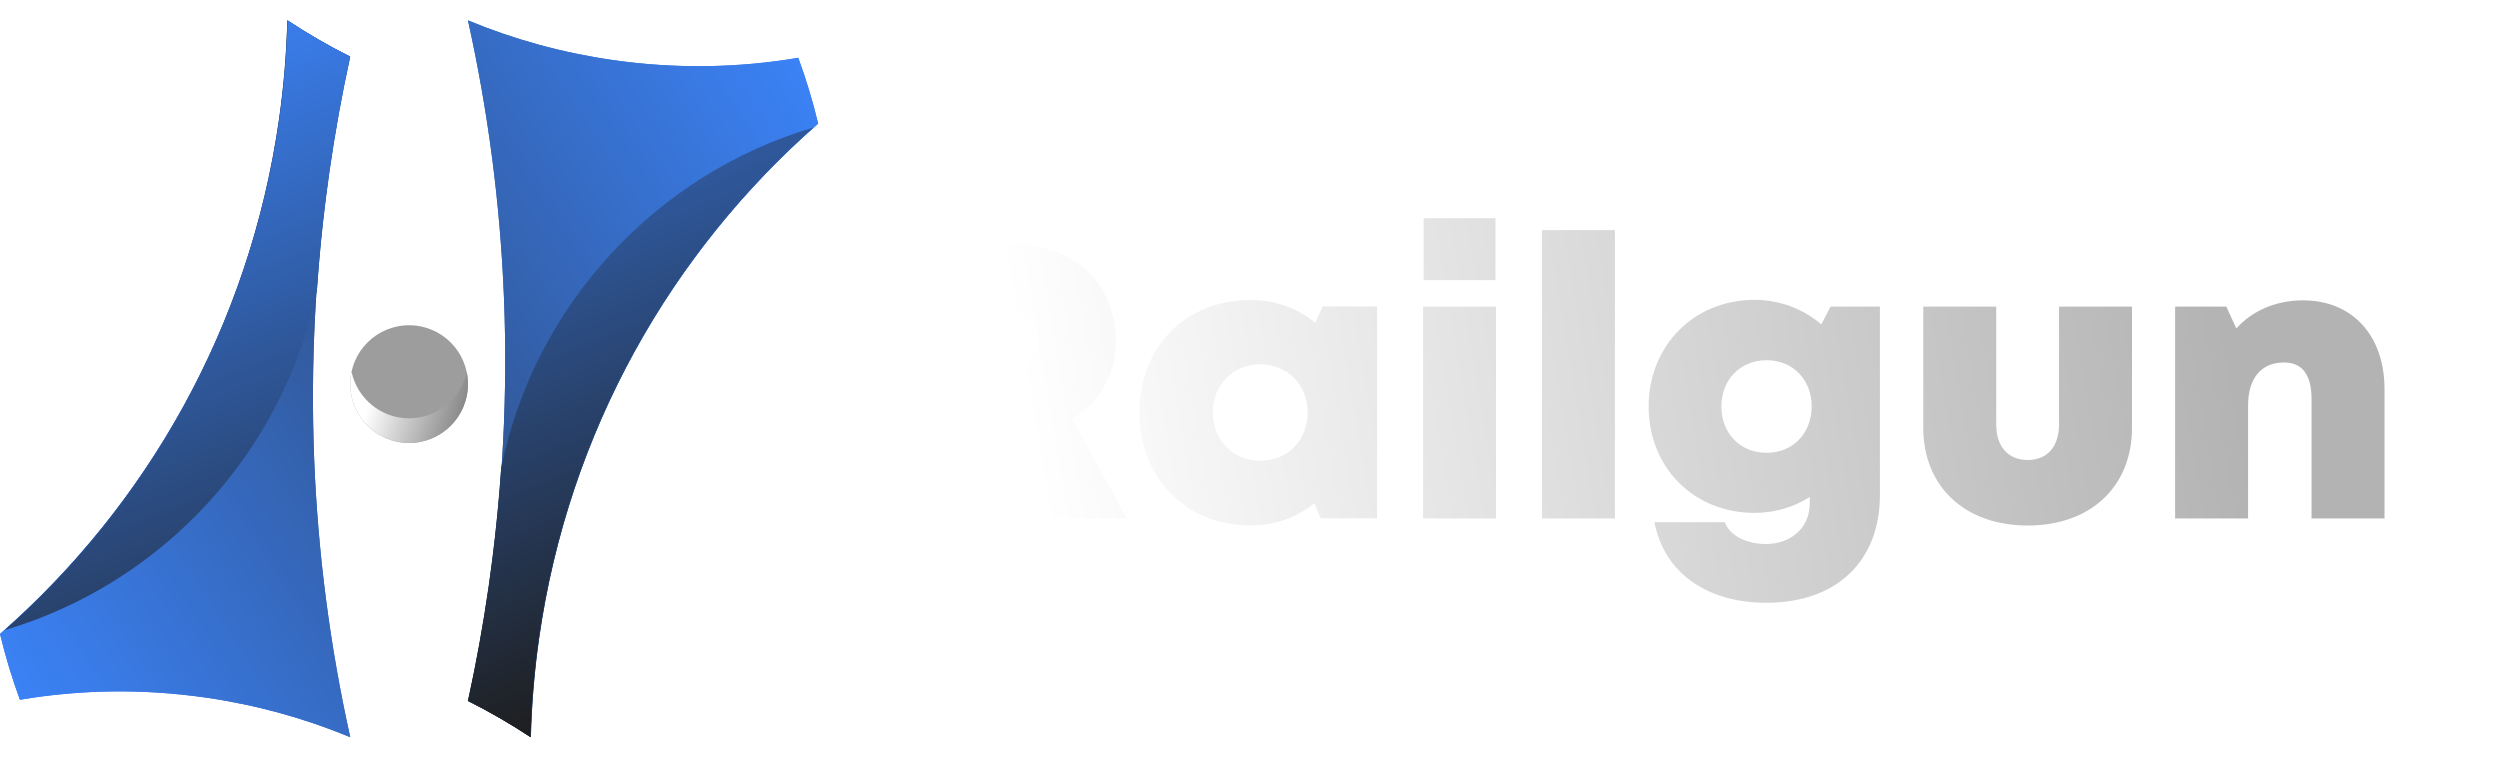
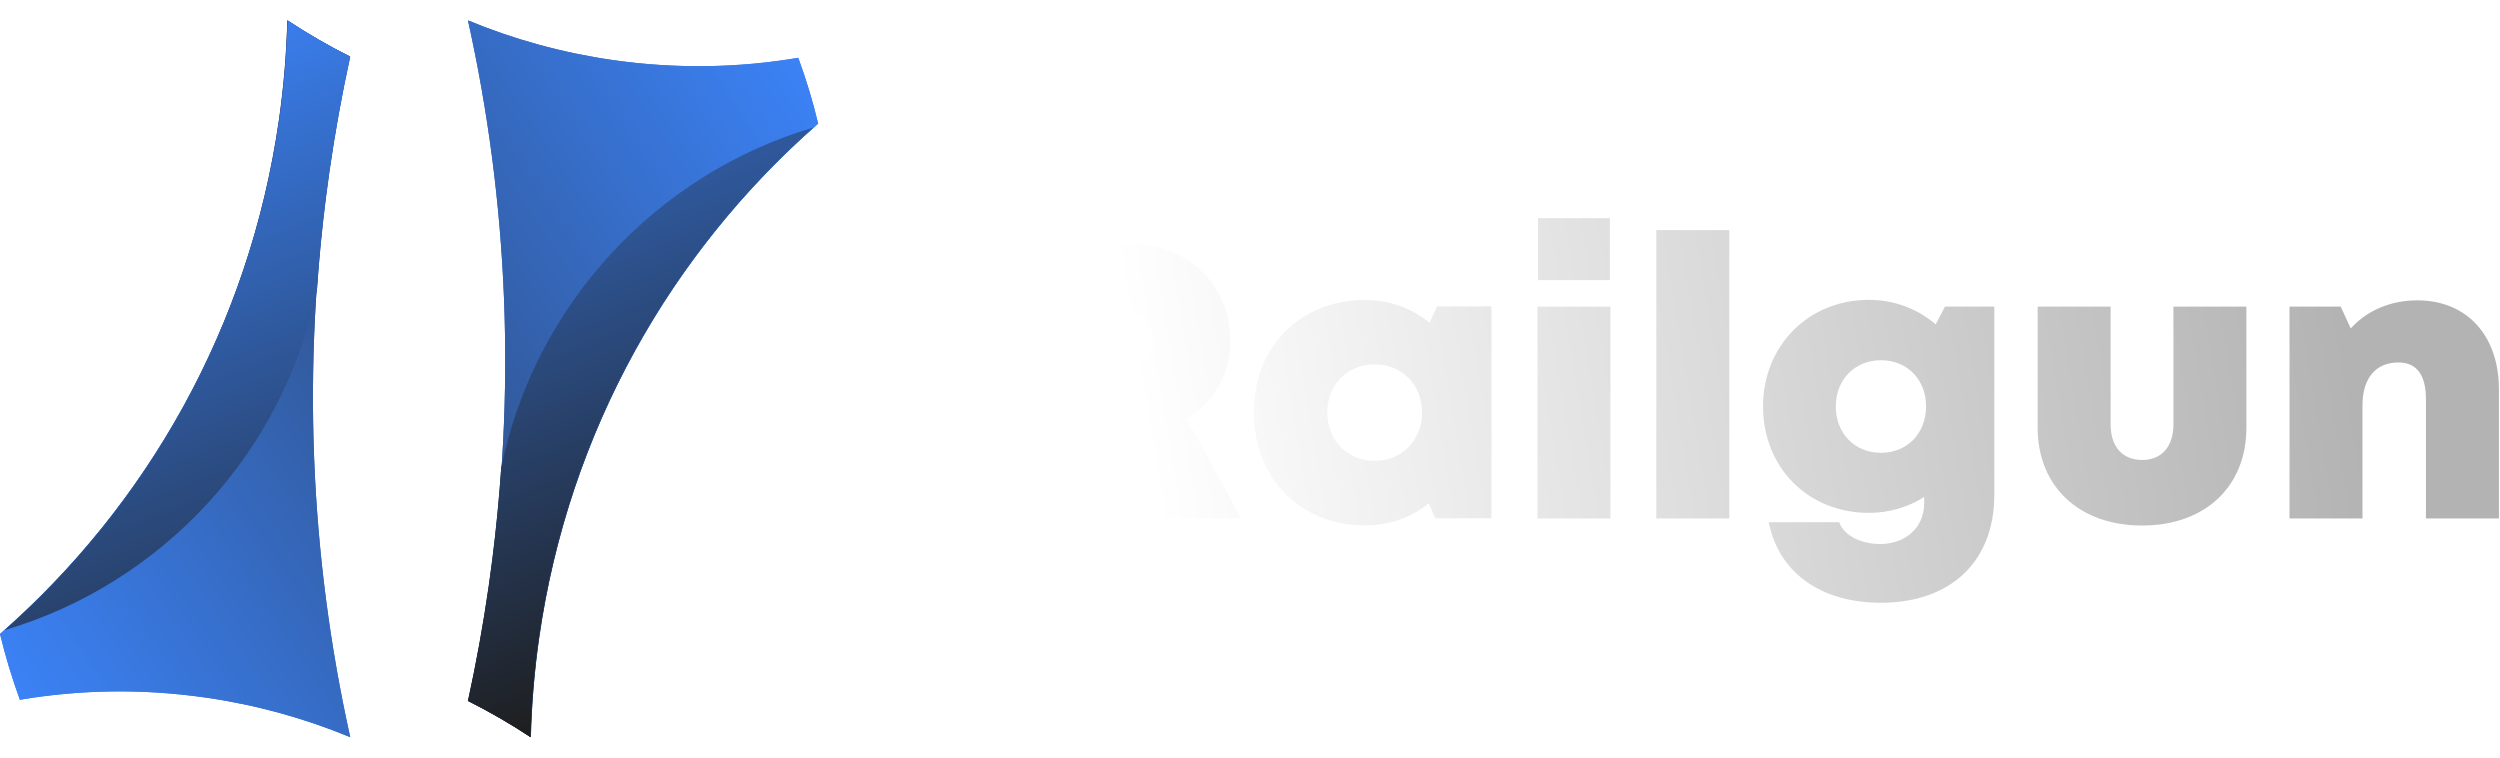
<svg xmlns="http://www.w3.org/2000/svg" width="100%" height="100%" viewBox="0 0 3300 1000" version="1.1" xml:space="preserve" style="fill-rule:evenodd;clip-rule:evenodd;stroke-linecap:round;stroke-linejoin:round;stroke-miterlimit:1.5;">
  <g transform="matrix(1,0,0,1,0,-1160.095)">
    <g id="Artboard1" transform="matrix(3.055556,0,0,1,0,1160.095)">
      <rect x="0" y="0" width="1080" height="1000" style="fill:none;" />
      <clipPath id="_clip1">
        <rect x="0" y="0" width="1080" height="1000" />
      </clipPath>
      <g clip-path="url(#_clip1)">
-         <g transform="matrix(0.909091,0,0,1,0,0)">
-           <g transform="matrix(0.36,0,0,1,0,0)">
-             <g transform="matrix(4.450591,0.638651,-0.638651,4.450591,-1294.149,-2053.3)">
-               <path d="M376.219,595.39C413.379,552.123 435.845,495.877 435.845,434.425C435.845,424.506 435.26,414.722 434.122,405.107C440.489,408.126 447.065,410.775 453.822,413.026C452.997,424.319 452.577,435.724 452.577,447.226C452.577,504.788 463.092,559.914 482.304,610.786C468.316,607.207 453.66,605.304 438.563,605.304C419.797,605.304 401.713,608.244 384.746,613.689C381.568,607.783 378.718,601.675 376.219,595.39Z" style="fill:url(#_Linear2);stroke:black;stroke-opacity:0;stroke-width:0.22px;" />
-             </g>
-             <g transform="matrix(-1.612956,-0,0,-1.612956,1445.758,1320.016)">
-               <path d="M659.905,801.006C643.848,790.422 627.099,780.74 609.718,772.042C616.468,741.206 622.142,709.9 626.697,678.159C627.728,670.977 628.697,663.799 629.606,656.627C632.785,631.529 635.218,606.501 636.923,581.567C663.978,448.166 763.458,340.921 892.473,302.724C774.711,407.178 691.89,552.246 667.802,720.109C663.874,747.481 661.615,774.711 660.949,801.696C660.601,801.465 660.253,801.235 659.905,801.006Z" style="fill:url(#_Linear3);" />
-             </g>
+         <g transform="matrix(0.327273,0,0,1,0,0)">
+           <g transform="matrix(4.450591,0.638651,-0.638651,4.450591,-1294.149,-2053.3)">
+             <path d="M376.219,595.39C413.379,552.123 435.845,495.877 435.845,434.425C435.845,424.506 435.26,414.722 434.122,405.107C440.489,408.126 447.065,410.775 453.822,413.026C452.997,424.319 452.577,435.724 452.577,447.226C452.577,504.788 463.092,559.914 482.304,610.786C468.316,607.207 453.66,605.304 438.563,605.304C419.797,605.304 401.713,608.244 384.746,613.689C381.568,607.783 378.718,601.675 376.219,595.39Z" style="fill:url(#_Linear2);stroke:black;stroke-opacity:0;stroke-width:0.22px;" />
          </g>
-           <g transform="matrix(0.36,0,0,1,0,0)">
-             <g transform="matrix(-4.450591,-0.638651,0.638651,-4.450591,2374.149,3053.3)">
-               <path d="M376.219,595.39C413.379,552.123 435.845,495.877 435.845,434.425C435.845,424.506 435.26,414.722 434.122,405.107C440.489,408.126 447.065,410.775 453.822,413.026C452.997,424.319 452.577,435.724 452.577,447.226C452.577,504.788 463.092,559.914 482.304,610.786C468.316,607.207 453.66,605.304 438.563,605.304C419.797,605.304 401.713,608.244 384.746,613.689C381.568,607.783 378.718,601.675 376.219,595.39Z" style="fill:url(#_Linear4);stroke:black;stroke-opacity:0;stroke-width:0.22px;" />
-             </g>
-             <g transform="matrix(1.612956,0,-0,1.612956,-365.7583,-320.0165)">
-               <path d="M659.905,801.006C643.848,790.422 627.099,780.74 609.718,772.042C616.468,741.206 622.142,709.9 626.697,678.159C627.728,670.977 628.697,663.799 629.606,656.627C632.785,631.529 635.218,606.501 636.923,581.567C663.978,448.166 763.458,340.921 892.473,302.724C774.711,407.178 691.89,552.246 667.802,720.109C663.874,747.481 661.615,774.711 660.949,801.696C660.601,801.465 660.253,801.235 659.905,801.006Z" style="fill:url(#_Linear5);" />
-             </g>
-           </g>
-           <g transform="matrix(0.36,0,0,1,0,0)">
-             <g transform="matrix(4.450591,0.638651,-0.638651,4.450591,-1294.149,-2053.3)">
-               <path d="M376.219,595.39C413.379,552.123 435.845,495.877 435.845,434.425C435.845,424.506 435.26,414.722 434.122,405.107C440.489,408.126 447.065,410.775 453.822,413.026C452.997,424.319 452.577,435.724 452.577,447.226C452.577,504.788 463.092,559.914 482.304,610.786C468.316,607.207 453.66,605.304 438.563,605.304C419.797,605.304 401.713,608.244 384.746,613.689C381.568,607.783 378.718,601.675 376.219,595.39Z" style="fill:url(#_Linear6);stroke:black;stroke-opacity:0;stroke-width:0.22px;" />
-             </g>
-             <g transform="matrix(-1.612956,-0,0,-1.612956,1445.758,1320.016)">
-               <path d="M659.905,801.006C643.848,790.422 627.099,780.74 609.718,772.042C616.468,741.206 622.142,709.9 626.697,678.159C627.728,670.977 628.697,663.799 629.606,656.627C632.785,631.529 635.218,606.501 636.923,581.567C663.978,448.166 763.458,340.921 892.473,302.724C774.711,407.178 691.89,552.246 667.802,720.109C663.874,747.481 661.615,774.711 660.949,801.696C660.601,801.465 660.253,801.235 659.905,801.006Z" style="fill:url(#_Linear7);" />
-             </g>
-           </g>
-           <g transform="matrix(0.36,0,0,1,0,0)">
-             <g transform="matrix(-4.450591,-0.638651,0.638651,-4.450591,2374.149,3053.3)">
-               <path d="M376.219,595.39C413.379,552.123 435.845,495.877 435.845,434.425C435.845,424.506 435.26,414.722 434.122,405.107C440.489,408.126 447.065,410.775 453.822,413.026C452.997,424.319 452.577,435.724 452.577,447.226C452.577,504.788 463.092,559.914 482.304,610.786C468.316,607.207 453.66,605.304 438.563,605.304C419.797,605.304 401.713,608.244 384.746,613.689C381.568,607.783 378.718,601.675 376.219,595.39Z" style="fill:url(#_Linear8);stroke:black;stroke-opacity:0;stroke-width:0.22px;" />
-             </g>
-             <g transform="matrix(1.612956,0,-0,1.612956,-365.7583,-320.0165)">
-               <path d="M659.905,801.006C643.848,790.422 627.099,780.74 609.718,772.042C616.468,741.206 622.142,709.9 626.697,678.159C627.728,670.977 628.697,663.799 629.606,656.627C632.785,631.529 635.218,606.501 636.923,581.567C663.978,448.166 763.458,340.921 892.473,302.724C774.711,407.178 691.89,552.246 667.802,720.109C663.874,747.481 661.615,774.711 660.949,801.696C660.601,801.465 660.253,801.235 659.905,801.006Z" style="fill:url(#_Linear9);" />
-             </g>
-           </g>
-           <g transform="matrix(1.765626,0,0,4.904516,-686.8853,-3053.396)">
-             <circle cx="499.135" cy="725.946" r="15.841" style="fill:rgb(157,157,157);stroke:black;stroke-opacity:0;stroke-width:0.2px;" />
-           </g>
-           <g transform="matrix(1.765626,0,0,4.904516,-686.8853,-3053.396)">
-             <path d="M514.627,722.63C514.855,723.699 514.975,724.809 514.975,725.946C514.975,734.689 507.878,741.786 499.135,741.786C490.392,741.786 483.294,734.689 483.294,725.946C483.294,724.809 483.414,723.699 483.643,722.63C485.169,729.783 491.529,735.155 499.135,735.155C506.74,735.155 513.101,729.783 514.627,722.63Z" style="fill:url(#_Linear10);stroke:black;stroke-opacity:0;stroke-width:0.2px;" />
+           <g transform="matrix(-1.612956,-0,0,-1.612956,1445.758,1320.016)">
+             <path d="M659.905,801.006C643.848,790.422 627.099,780.74 609.718,772.042C616.468,741.206 622.142,709.9 626.697,678.159C627.728,670.977 628.697,663.799 629.606,656.627C632.785,631.529 635.218,606.501 636.923,581.567C663.978,448.166 763.458,340.921 892.473,302.724C774.711,407.178 691.89,552.246 667.802,720.109C663.874,747.481 661.615,774.711 660.949,801.696C660.601,801.465 660.253,801.235 659.905,801.006Z" style="fill:url(#_Linear3);" />
          </g>
        </g>
-         <g transform="matrix(3.389514,0,0,10.35685,-3287.389,-16602.511)">
-           <path d="M1102.718,1669.126L1113.48,1669.126L1106.531,1656.407C1109.988,1654.337 1112.086,1650.817 1112.086,1646.518C1112.086,1639.197 1106.617,1634.127 1099.071,1634.127L1083.901,1634.127L1083.901,1669.127L1093.543,1669.127L1093.543,1658.426L1097.04,1658.426L1102.718,1669.126ZM1093.543,1642.695L1097.948,1642.695C1100.643,1642.695 1102.195,1644.298 1102.195,1646.489C1102.195,1648.68 1100.643,1650.305 1097.948,1650.305L1093.543,1650.305L1093.543,1642.695Z" style="fill:url(#_Linear11);fill-rule:nonzero;" />
-           <path d="M1138.451,1642.098L1137.5,1644.186C1135.271,1642.346 1132.43,1641.284 1129.25,1641.284C1120.994,1641.284 1115.093,1647.236 1115.093,1655.598C1115.093,1663.989 1120.994,1670.012 1129.25,1670.012C1132.386,1670.012 1135.186,1668.98 1137.397,1667.189L1138.193,1669.098L1145.383,1669.098L1145.383,1642.098L1138.451,1642.098ZM1130.493,1661.777C1127.01,1661.777 1124.45,1659.145 1124.45,1655.619C1124.45,1652.115 1126.989,1649.483 1130.493,1649.483C1133.977,1649.483 1136.537,1652.115 1136.537,1655.619C1136.537,1659.145 1133.977,1661.777 1130.493,1661.777Z" style="fill:url(#_Linear12);fill-rule:nonzero;" />
-           <path d="M1151.315,1638.748L1160.472,1638.748L1160.472,1630.855L1151.315,1630.855L1151.315,1638.748ZM1151.244,1669.126L1160.544,1669.126L1160.544,1642.126L1151.244,1642.126L1151.244,1669.126Z" style="fill:url(#_Linear13);fill-rule:nonzero;" />
-           <rect x="1166.393" y="1632.376" width="9.3" height="36.75" style="fill:url(#_Linear14);fill-rule:nonzero;" />
-           <path d="M1203.18,1642.126L1202.001,1644.392C1199.712,1642.435 1196.753,1641.263 1193.485,1641.263C1185.743,1641.263 1179.992,1647.144 1179.992,1654.842C1179.992,1662.655 1185.743,1668.413 1193.485,1668.413C1196.09,1668.413 1198.501,1667.674 1200.53,1666.387L1200.53,1667.192C1200.53,1670.403 1198.026,1672.384 1194.909,1672.384C1192.65,1672.384 1190.346,1671.411 1189.701,1669.606L1180.727,1669.606C1181.969,1676.005 1187.333,1679.869 1194.995,1679.869C1203.913,1679.869 1209.468,1674.612 1209.468,1666.127L1209.468,1642.127L1203.18,1642.126ZM1195.028,1660.756C1191.66,1660.756 1189.265,1658.282 1189.265,1654.842C1189.265,1651.432 1191.689,1648.958 1195.029,1648.958C1198.376,1648.958 1200.771,1651.432 1200.771,1654.842C1200.771,1658.282 1198.368,1660.756 1195.029,1660.756L1195.028,1660.756Z" style="fill:url(#_Linear15);fill-rule:nonzero;" />
-           <path d="M1228.311,1670.026C1236.286,1670.026 1241.598,1665.106 1241.598,1657.548L1241.598,1642.126L1232.298,1642.126L1232.298,1657.143C1232.298,1659.966 1230.795,1661.673 1228.311,1661.673C1225.826,1661.673 1224.293,1659.995 1224.293,1657.143L1224.293,1642.126L1214.993,1642.126L1214.993,1657.548C1214.993,1665.106 1220.335,1670.026 1228.311,1670.026Z" style="fill:url(#_Linear16);fill-rule:nonzero;" />
-           <path d="M1263.395,1641.326C1259.904,1641.326 1256.906,1642.669 1254.896,1644.909L1253.618,1642.127L1247.093,1642.127L1247.093,1669.127L1256.393,1669.127L1256.393,1654.709C1256.393,1651.271 1258.062,1649.245 1260.962,1649.245C1263.303,1649.245 1264.483,1650.805 1264.483,1653.948L1264.483,1669.127L1273.783,1669.127L1273.783,1652.662C1273.783,1645.783 1269.665,1641.327 1263.395,1641.327L1263.395,1641.326Z" style="fill:url(#_Linear17);fill-rule:nonzero;" />
+         <g transform="matrix(0.327273,0,0,1,0,0)">
+           <g transform="matrix(-4.450591,-0.638651,0.638651,-4.450591,2374.149,3053.3)">
+             <path d="M376.219,595.39C413.379,552.123 435.845,495.877 435.845,434.425C435.845,424.506 435.26,414.722 434.122,405.107C440.489,408.126 447.065,410.775 453.822,413.026C452.997,424.319 452.577,435.724 452.577,447.226C452.577,504.788 463.092,559.914 482.304,610.786C468.316,607.207 453.66,605.304 438.563,605.304C419.797,605.304 401.713,608.244 384.746,613.689C381.568,607.783 378.718,601.675 376.219,595.39Z" style="fill:url(#_Linear4);stroke:black;stroke-opacity:0;stroke-width:0.22px;" />
+           </g>
+           <g transform="matrix(1.612956,0,-0,1.612956,-365.7583,-320.0165)">
+             <path d="M659.905,801.006C643.848,790.422 627.099,780.74 609.718,772.042C616.468,741.206 622.142,709.9 626.697,678.159C627.728,670.977 628.697,663.799 629.606,656.627C632.785,631.529 635.218,606.501 636.923,581.567C663.978,448.166 763.458,340.921 892.473,302.724C774.711,407.178 691.89,552.246 667.802,720.109C663.874,747.481 661.615,774.711 660.949,801.696C660.601,801.465 660.253,801.235 659.905,801.006Z" style="fill:url(#_Linear5);" />
+           </g>
+         </g>
+         <g transform="matrix(0.327273,0,0,1,0,0)">
+           <g transform="matrix(4.450591,0.638651,-0.638651,4.450591,-1294.149,-2053.3)">
+             <path d="M376.219,595.39C413.379,552.123 435.845,495.877 435.845,434.425C435.845,424.506 435.26,414.722 434.122,405.107C440.489,408.126 447.065,410.775 453.822,413.026C452.997,424.319 452.577,435.724 452.577,447.226C452.577,504.788 463.092,559.914 482.304,610.786C468.316,607.207 453.66,605.304 438.563,605.304C419.797,605.304 401.713,608.244 384.746,613.689C381.568,607.783 378.718,601.675 376.219,595.39Z" style="fill:url(#_Linear6);stroke:black;stroke-opacity:0;stroke-width:0.22px;" />
+           </g>
+           <g transform="matrix(-1.612956,-0,0,-1.612956,1445.758,1320.016)">
+             <path d="M659.905,801.006C643.848,790.422 627.099,780.74 609.718,772.042C616.468,741.206 622.142,709.9 626.697,678.159C627.728,670.977 628.697,663.799 629.606,656.627C632.785,631.529 635.218,606.501 636.923,581.567C663.978,448.166 763.458,340.921 892.473,302.724C774.711,407.178 691.89,552.246 667.802,720.109C663.874,747.481 661.615,774.711 660.949,801.696C660.601,801.465 660.253,801.235 659.905,801.006Z" style="fill:url(#_Linear7);" />
+           </g>
+         </g>
+         <g transform="matrix(0.327273,0,0,1,0,0)">
+           <g transform="matrix(-4.450591,-0.638651,0.638651,-4.450591,2374.149,3053.3)">
+             <path d="M376.219,595.39C413.379,552.123 435.845,495.877 435.845,434.425C435.845,424.506 435.26,414.722 434.122,405.107C440.489,408.126 447.065,410.775 453.822,413.026C452.997,424.319 452.577,435.724 452.577,447.226C452.577,504.788 463.092,559.914 482.304,610.786C468.316,607.207 453.66,605.304 438.563,605.304C419.797,605.304 401.713,608.244 384.746,613.689C381.568,607.783 378.718,601.675 376.219,595.39Z" style="fill:url(#_Linear8);stroke:black;stroke-opacity:0;stroke-width:0.22px;" />
+           </g>
+           <g transform="matrix(1.612956,0,-0,1.612956,-365.7583,-320.0165)">
+             <path d="M659.905,801.006C643.848,790.422 627.099,780.74 609.718,772.042C616.468,741.206 622.142,709.9 626.697,678.159C627.728,670.977 628.697,663.799 629.606,656.627C632.785,631.529 635.218,606.501 636.923,581.567C663.978,448.166 763.458,340.921 892.473,302.724C774.711,407.178 691.89,552.246 667.802,720.109C663.874,747.481 661.615,774.711 660.949,801.696C660.601,801.465 660.253,801.235 659.905,801.006Z" style="fill:url(#_Linear9);" />
+           </g>
+         </g>
+         <g transform="matrix(3.389514,0,0,10.35685,-3237.971,-16602.511)">
+           <path d="M1102.718,1669.126L1113.48,1669.126L1106.531,1656.407C1109.988,1654.337 1112.086,1650.817 1112.086,1646.518C1112.086,1639.197 1106.617,1634.127 1099.071,1634.127L1083.901,1634.127L1083.901,1669.127L1093.543,1669.127L1093.543,1658.426L1097.04,1658.426L1102.718,1669.126ZM1093.543,1642.695L1097.948,1642.695C1100.643,1642.695 1102.195,1644.298 1102.195,1646.489C1102.195,1648.68 1100.643,1650.305 1097.948,1650.305L1093.543,1650.305L1093.543,1642.695Z" style="fill:url(#_Linear10);fill-rule:nonzero;" />
+           <path d="M1138.451,1642.098L1137.5,1644.186C1135.271,1642.346 1132.43,1641.284 1129.25,1641.284C1120.994,1641.284 1115.093,1647.236 1115.093,1655.598C1115.093,1663.989 1120.994,1670.012 1129.25,1670.012C1132.386,1670.012 1135.186,1668.98 1137.397,1667.189L1138.193,1669.098L1145.383,1669.098L1145.383,1642.098L1138.451,1642.098ZM1130.493,1661.777C1127.01,1661.777 1124.45,1659.145 1124.45,1655.619C1124.45,1652.115 1126.989,1649.483 1130.493,1649.483C1133.977,1649.483 1136.537,1652.115 1136.537,1655.619C1136.537,1659.145 1133.977,1661.777 1130.493,1661.777Z" style="fill:url(#_Linear11);fill-rule:nonzero;" />
+           <path d="M1151.315,1638.748L1160.472,1638.748L1160.472,1630.855L1151.315,1630.855L1151.315,1638.748ZM1151.244,1669.126L1160.544,1669.126L1160.544,1642.126L1151.244,1642.126L1151.244,1669.126Z" style="fill:url(#_Linear12);fill-rule:nonzero;" />
+           <rect x="1166.393" y="1632.376" width="9.3" height="36.75" style="fill:url(#_Linear13);fill-rule:nonzero;" />
+           <path d="M1203.18,1642.126L1202.001,1644.392C1199.712,1642.435 1196.753,1641.263 1193.485,1641.263C1185.743,1641.263 1179.992,1647.144 1179.992,1654.842C1179.992,1662.655 1185.743,1668.413 1193.485,1668.413C1196.09,1668.413 1198.501,1667.674 1200.53,1666.387L1200.53,1667.192C1200.53,1670.403 1198.026,1672.384 1194.909,1672.384C1192.65,1672.384 1190.346,1671.411 1189.701,1669.606L1180.727,1669.606C1181.969,1676.005 1187.333,1679.869 1194.995,1679.869C1203.913,1679.869 1209.468,1674.612 1209.468,1666.127L1209.468,1642.127L1203.18,1642.126ZM1195.028,1660.756C1191.66,1660.756 1189.265,1658.282 1189.265,1654.842C1189.265,1651.432 1191.689,1648.958 1195.029,1648.958C1198.376,1648.958 1200.771,1651.432 1200.771,1654.842C1200.771,1658.282 1198.368,1660.756 1195.029,1660.756L1195.028,1660.756Z" style="fill:url(#_Linear14);fill-rule:nonzero;" />
+           <path d="M1228.311,1670.026C1236.286,1670.026 1241.598,1665.106 1241.598,1657.548L1241.598,1642.126L1232.298,1642.126L1232.298,1657.143C1232.298,1659.966 1230.795,1661.673 1228.311,1661.673C1225.826,1661.673 1224.293,1659.995 1224.293,1657.143L1224.293,1642.126L1214.993,1642.126L1214.993,1657.548C1214.993,1665.106 1220.335,1670.026 1228.311,1670.026Z" style="fill:url(#_Linear15);fill-rule:nonzero;" />
+           <path d="M1263.395,1641.326C1259.904,1641.326 1256.906,1642.669 1254.896,1644.909L1253.618,1642.127L1247.093,1642.127L1247.093,1669.127L1256.393,1669.127L1256.393,1654.709C1256.393,1651.271 1258.062,1649.245 1260.962,1649.245C1263.303,1649.245 1264.483,1650.805 1264.483,1653.948L1264.483,1669.127L1273.783,1669.127L1273.783,1652.662C1273.783,1645.783 1269.665,1641.327 1263.395,1641.327L1263.395,1641.326Z" style="fill:url(#_Linear16);fill-rule:nonzero;" />
        </g>
      </g>
    </g>
  </g>
  <defs>
    <linearGradient id="_Linear2" x1="0" y1="0" x2="1" y2="0" gradientUnits="userSpaceOnUse" gradientTransform="matrix(-226.6569,200.2457,-200.2457,-226.6569,605.8523,406.1193)">
      <stop offset="0" style="stop-color:rgb(39,39,42);stop-opacity:1" />
      <stop offset="1" style="stop-color:rgb(59,130,246);stop-opacity:1" />
    </linearGradient>
    <linearGradient id="_Linear3" x1="0" y1="0" x2="1" y2="0" gradientUnits="userSpaceOnUse" gradientTransform="matrix(241.2406,603.3916,-603.3916,241.2406,461.7948,215.0916)">
      <stop offset="0" style="stop-color:rgb(30,30,30);stop-opacity:1" />
      <stop offset="1" style="stop-color:rgb(59,130,246);stop-opacity:1" />
    </linearGradient>
    <linearGradient id="_Linear4" x1="0" y1="0" x2="1" y2="0" gradientUnits="userSpaceOnUse" gradientTransform="matrix(-226.6569,200.2457,-200.2457,-226.6569,605.8523,406.1193)">
      <stop offset="0" style="stop-color:rgb(39,39,42);stop-opacity:1" />
      <stop offset="1" style="stop-color:rgb(59,130,246);stop-opacity:1" />
    </linearGradient>
    <linearGradient id="_Linear5" x1="0" y1="0" x2="1" y2="0" gradientUnits="userSpaceOnUse" gradientTransform="matrix(-241.2406,-603.3916,603.3916,-241.2406,661.3091,801.6958)">
      <stop offset="0" style="stop-color:rgb(30,30,30);stop-opacity:1" />
      <stop offset="1" style="stop-color:rgb(59,130,246);stop-opacity:1" />
    </linearGradient>
    <linearGradient id="_Linear6" x1="0" y1="0" x2="1" y2="0" gradientUnits="userSpaceOnUse" gradientTransform="matrix(-226.6569,200.2457,-200.2457,-226.6569,605.8523,406.1193)">
      <stop offset="0" style="stop-color:rgb(39,39,42);stop-opacity:1" />
      <stop offset="1" style="stop-color:rgb(59,130,246);stop-opacity:1" />
    </linearGradient>
    <linearGradient id="_Linear7" x1="0" y1="0" x2="1" y2="0" gradientUnits="userSpaceOnUse" gradientTransform="matrix(241.2406,603.3916,-603.3916,241.2406,461.7948,215.0916)">
      <stop offset="0" style="stop-color:rgb(30,30,30);stop-opacity:1" />
      <stop offset="1" style="stop-color:rgb(59,130,246);stop-opacity:1" />
    </linearGradient>
    <linearGradient id="_Linear8" x1="0" y1="0" x2="1" y2="0" gradientUnits="userSpaceOnUse" gradientTransform="matrix(-226.6569,200.2457,-200.2457,-226.6569,605.8523,406.1193)">
      <stop offset="0" style="stop-color:rgb(39,39,42);stop-opacity:1" />
      <stop offset="1" style="stop-color:rgb(59,130,246);stop-opacity:1" />
    </linearGradient>
    <linearGradient id="_Linear9" x1="0" y1="0" x2="1" y2="0" gradientUnits="userSpaceOnUse" gradientTransform="matrix(-241.2406,-603.3916,603.3916,-241.2406,661.3091,801.6958)">
      <stop offset="0" style="stop-color:rgb(30,30,30);stop-opacity:1" />
      <stop offset="1" style="stop-color:rgb(59,130,246);stop-opacity:1" />
    </linearGradient>
-     <linearGradient id="_Linear10" x1="0" y1="0" x2="1" y2="0" gradientUnits="userSpaceOnUse" gradientTransform="matrix(29.42918,9.169555,-9.169555,29.42918,487.793,732.6169)">
+     <linearGradient id="_Linear10" x1="0" y1="0" x2="1" y2="0" gradientUnits="userSpaceOnUse" gradientTransform="matrix(150.6897,-25.31726,25.31726,150.6897,1102.729,1667.818)">
      <stop offset="0" style="stop-color:white;stop-opacity:1" />
-       <stop offset="1" style="stop-color:rgb(108,108,108);stop-opacity:1" />
+       <stop offset="1" style="stop-color:rgb(179,179,179);stop-opacity:1" />
    </linearGradient>
    <linearGradient id="_Linear11" x1="0" y1="0" x2="1" y2="0" gradientUnits="userSpaceOnUse" gradientTransform="matrix(150.6897,-25.31726,25.31726,150.6897,1102.729,1667.818)">
      <stop offset="0" style="stop-color:white;stop-opacity:1" />
      <stop offset="1" style="stop-color:rgb(179,179,179);stop-opacity:1" />
    </linearGradient>
    <linearGradient id="_Linear12" x1="0" y1="0" x2="1" y2="0" gradientUnits="userSpaceOnUse" gradientTransform="matrix(150.6897,-25.31726,25.31726,150.6897,1102.729,1667.818)">
      <stop offset="0" style="stop-color:white;stop-opacity:1" />
      <stop offset="1" style="stop-color:rgb(179,179,179);stop-opacity:1" />
    </linearGradient>
    <linearGradient id="_Linear13" x1="0" y1="0" x2="1" y2="0" gradientUnits="userSpaceOnUse" gradientTransform="matrix(150.6897,-25.31726,25.31726,150.6897,1102.729,1667.818)">
      <stop offset="0" style="stop-color:white;stop-opacity:1" />
      <stop offset="1" style="stop-color:rgb(179,179,179);stop-opacity:1" />
    </linearGradient>
    <linearGradient id="_Linear14" x1="0" y1="0" x2="1" y2="0" gradientUnits="userSpaceOnUse" gradientTransform="matrix(150.6897,-25.31726,25.31726,150.6897,1102.729,1667.818)">
      <stop offset="0" style="stop-color:white;stop-opacity:1" />
      <stop offset="1" style="stop-color:rgb(179,179,179);stop-opacity:1" />
    </linearGradient>
    <linearGradient id="_Linear15" x1="0" y1="0" x2="1" y2="0" gradientUnits="userSpaceOnUse" gradientTransform="matrix(150.6897,-25.31726,25.31726,150.6897,1102.729,1667.818)">
      <stop offset="0" style="stop-color:white;stop-opacity:1" />
      <stop offset="1" style="stop-color:rgb(179,179,179);stop-opacity:1" />
    </linearGradient>
    <linearGradient id="_Linear16" x1="0" y1="0" x2="1" y2="0" gradientUnits="userSpaceOnUse" gradientTransform="matrix(150.6897,-25.31726,25.31726,150.6897,1102.729,1667.818)">
      <stop offset="0" style="stop-color:white;stop-opacity:1" />
      <stop offset="1" style="stop-color:rgb(179,179,179);stop-opacity:1" />
    </linearGradient>
-     <linearGradient id="_Linear17" x1="0" y1="0" x2="1" y2="0" gradientUnits="userSpaceOnUse" gradientTransform="matrix(150.6897,-25.31726,25.31726,150.6897,1102.729,1667.818)">
-       <stop offset="0" style="stop-color:white;stop-opacity:1" />
-       <stop offset="1" style="stop-color:rgb(179,179,179);stop-opacity:1" />
-     </linearGradient>
  </defs>
</svg>
